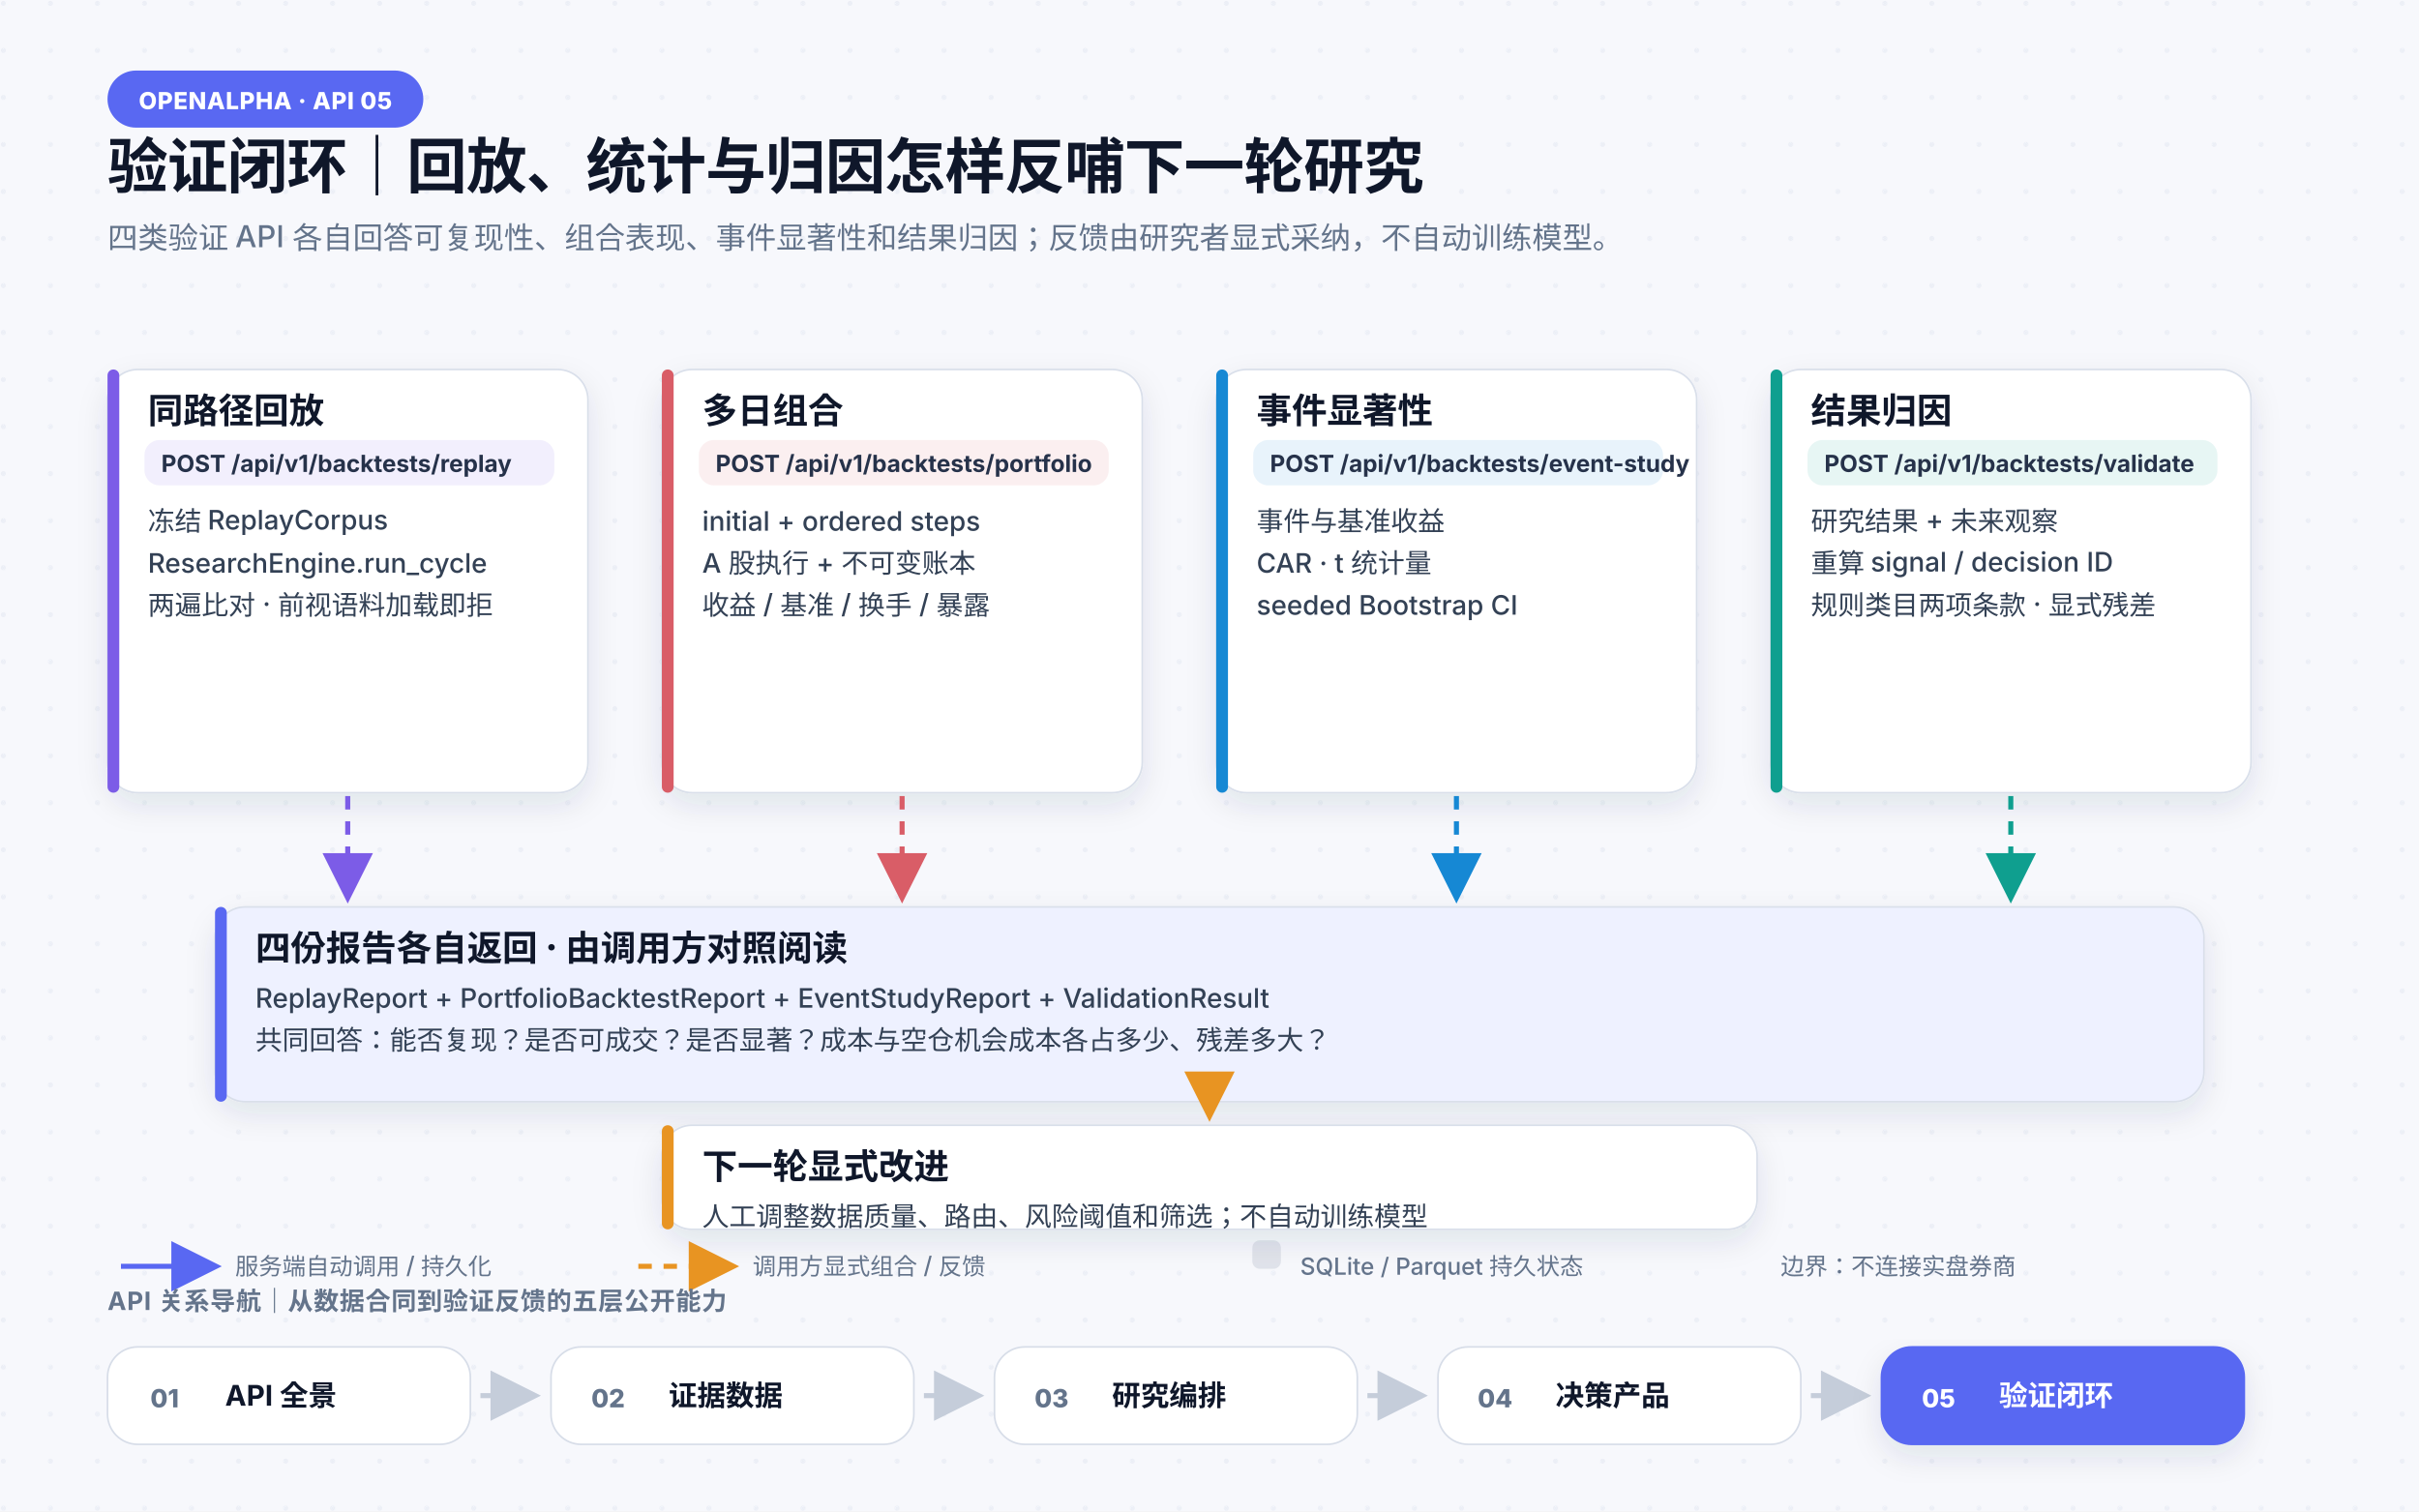
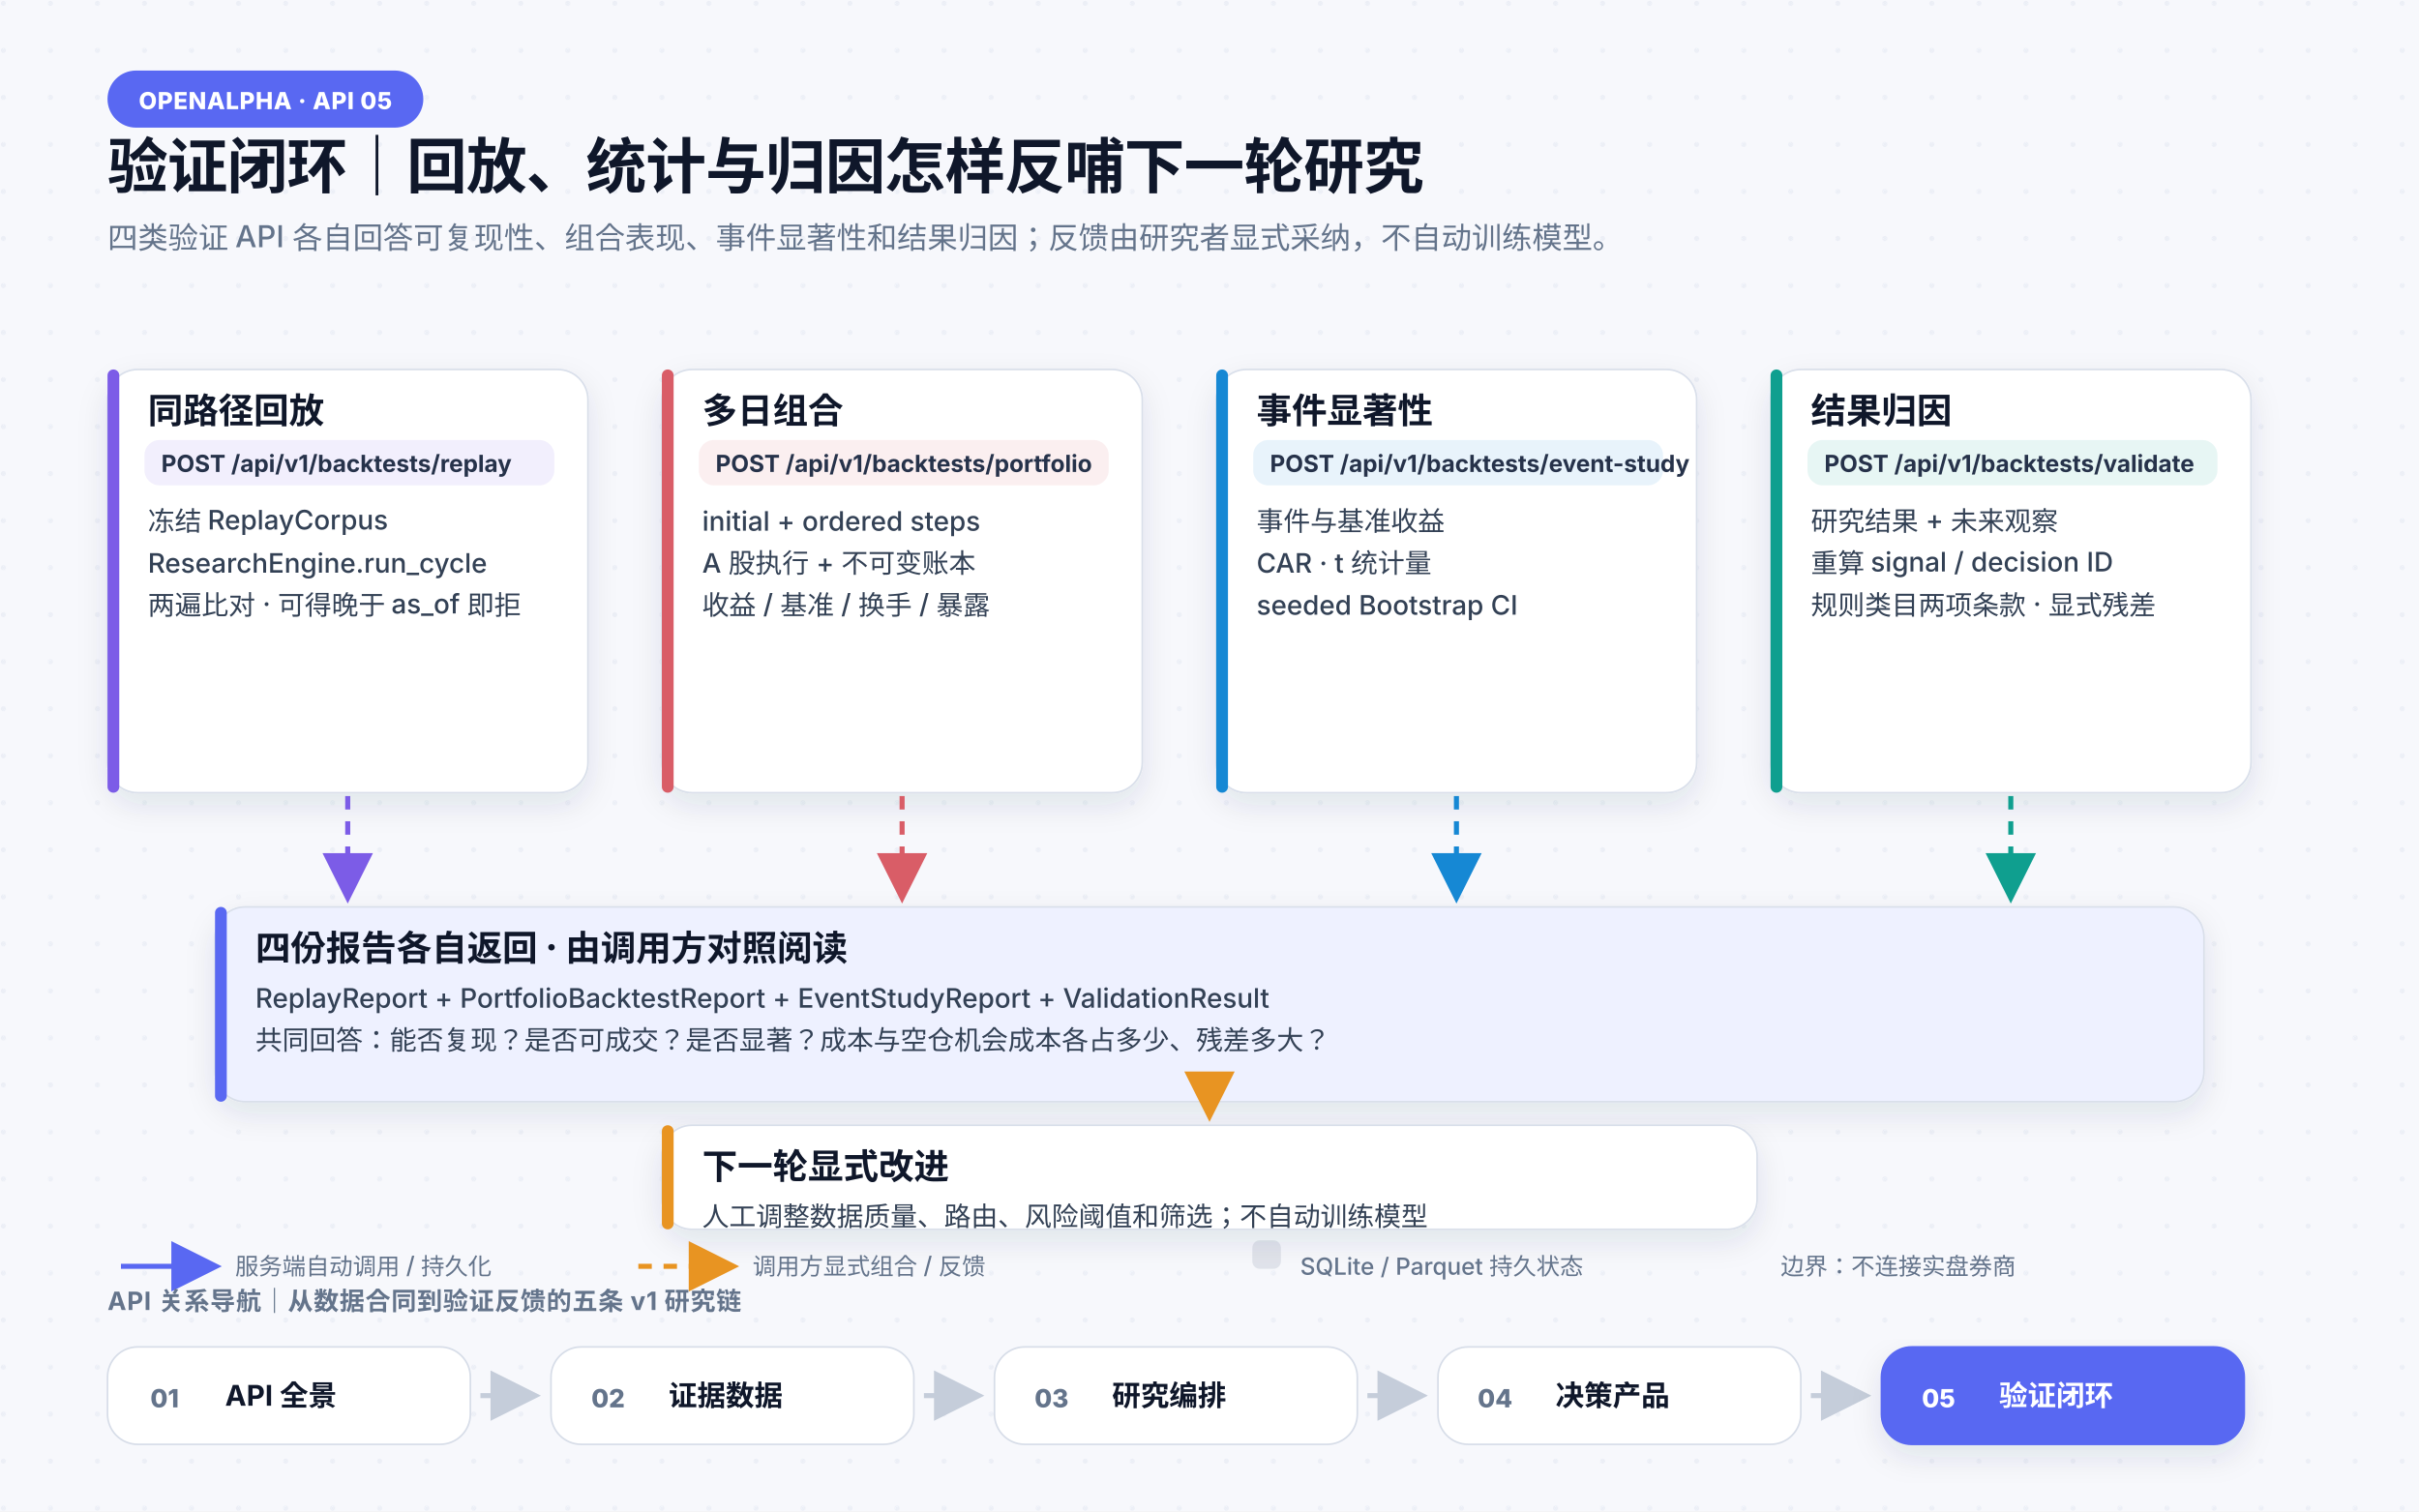
<svg xmlns="http://www.w3.org/2000/svg" width="1440" height="900" viewBox="0 0 1440 900" role="img" aria-labelledby="title desc">
  <defs>
    <filter id="shadow" x="-20%" y="-20%" width="140%" height="160%">
      <feDropShadow dx="0" dy="7" stdDeviation="9" flood-color="#27324A" flood-opacity=".10" />
    </filter>
    <marker id="arrow" markerWidth="10" markerHeight="10" refX="8" refY="5" orient="auto" markerUnits="strokeWidth">
      <path d="M0,0 L10,5 L0,10 z" fill="context-stroke" />
    </marker>
    <pattern id="dots" width="28" height="28" patternUnits="userSpaceOnUse">
      <circle cx="2" cy="2" r="1.5" fill="#D8DEEB" />
    </pattern>
    <style>
      text { font-family: Inter, "Noto Sans SC", "Microsoft YaHei", Arial, sans-serif; }
      .title { font-size: 36px; font-weight: 760; fill: #0F172A; letter-spacing: -.4px; }
      .subtitle { font-size: 18px; font-weight: 450; fill: #64748B; }
      .section { font-size: 14px; font-weight: 800; letter-spacing: 1.1px; }
      .cardTitle { font-size: 21px; font-weight: 760; fill: #0F172A; }
      .body { font-size: 16px; font-weight: 500; fill: #334155; }
      .small { font-size: 14px; font-weight: 520; fill: #64748B; }
      .endpoint { font-size: 14px; font-weight: 720; fill: #26324A; }
      .pill { font-size: 14px; font-weight: 780; letter-spacing: .35px; }
      .arrowLabel { font-size: 13px; font-weight: 700; fill: #64748B; }
      .navCaption { font-size: 15px; font-weight: 650; fill: #64748B; letter-spacing: .4px; }
      .navNumber { font-size: 15px; font-weight: 800; }
      .navLabel { font-size: 17px; font-weight: 720; }
    </style>
  </defs>
  <rect width="1440" height="900" fill="#F7F8FC" />
  <rect width="1440" height="900" fill="url(#dots)" opacity=".36" />
  <rect x="64" y="42" width="188" height="34" rx="17" fill="#5968F2" />
  <text x="158" y="65" class="pill" text-anchor="middle" fill="#FFFFFF">OPENALPHA · API 05</text>
  <text x="64" y="112" class="title">验证闭环｜回放、统计与归因怎样反哺下一轮研究</text>
  <text x="64" y="148" class="subtitle">四类验证 API 各自回答可复现性、组合表现、事件显著性和结果归因；反馈由研究者显式采纳，不自动训练模型。</text>
  <rect x="64" y="220" width="286" height="252" rx="18" fill="#FFFFFF" stroke="#D9DFEA" filter="url(#shadow)" />
  <rect x="64" y="220" width="7" height="252" rx="3.5" fill="#7C5CE7" />
  <text x="88" y="252" class="cardTitle">同路径回放</text>
  <rect x="86" y="262" width="244" height="27" rx="9" fill="#7C5CE7" opacity=".10" />
  <text x="96" y="281" class="endpoint">POST /api/v1/backtests/replay</text>
  <text x="88" y="316" class="body">冻结 ReplayCorpus</text>
  <text x="88" y="341" class="body">ResearchEngine.run_cycle</text>
-   <text x="88" y="366" class="body">两遍比对 · 前视语料加载即拒</text>
+   <text x="88" y="366" class="body">两遍比对 · 可得晚于 as_of 即拒</text>
  <rect x="394" y="220" width="286" height="252" rx="18" fill="#FFFFFF" stroke="#D9DFEA" filter="url(#shadow)" />
  <rect x="394" y="220" width="7" height="252" rx="3.5" fill="#D95D67" />
  <text x="418" y="252" class="cardTitle">多日组合</text>
  <rect x="416" y="262" width="244" height="27" rx="9" fill="#D95D67" opacity=".10" />
  <text x="426" y="281" class="endpoint">POST /api/v1/backtests/portfolio</text>
  <text x="418" y="316" class="body">initial + ordered steps</text>
  <text x="418" y="341" class="body">A 股执行 + 不可变账本</text>
  <text x="418" y="366" class="body">收益 / 基准 / 换手 / 暴露</text>
  <rect x="724" y="220" width="286" height="252" rx="18" fill="#FFFFFF" stroke="#D9DFEA" filter="url(#shadow)" />
  <rect x="724" y="220" width="7" height="252" rx="3.5" fill="#1688D4" />
  <text x="748" y="252" class="cardTitle">事件显著性</text>
  <rect x="746" y="262" width="244" height="27" rx="9" fill="#1688D4" opacity=".10" />
  <text x="756" y="281" class="endpoint">POST /api/v1/backtests/event-study</text>
  <text x="748" y="316" class="body">事件与基准收益</text>
  <text x="748" y="341" class="body">CAR · t 统计量</text>
  <text x="748" y="366" class="body">seeded Bootstrap CI</text>
  <rect x="1054" y="220" width="286" height="252" rx="18" fill="#FFFFFF" stroke="#D9DFEA" filter="url(#shadow)" />
  <rect x="1054" y="220" width="7" height="252" rx="3.5" fill="#0F9F8F" />
  <text x="1078" y="252" class="cardTitle">结果归因</text>
  <rect x="1076" y="262" width="244" height="27" rx="9" fill="#0F9F8F" opacity=".10" />
  <text x="1086" y="281" class="endpoint">POST /api/v1/backtests/validate</text>
  <text x="1078" y="316" class="body">研究结果 + 未来观察</text>
  <text x="1078" y="341" class="body">重算 signal / decision ID</text>
  <text x="1078" y="366" class="body">规则类目两项条款 · 显式残差</text>
  <rect x="128" y="540" width="1184" height="116" rx="18" fill="#EEF1FF" stroke="#D9DFEA" filter="url(#shadow)" />
  <rect x="128" y="540" width="7" height="116" rx="3.5" fill="#5968F2" />
  <text x="152" y="572" class="cardTitle">四份报告各自返回 · 由调用方对照阅读</text>
  <text x="152" y="600" class="body">ReplayReport + PortfolioBacktestReport + EventStudyReport + ValidationResult</text>
  <text x="152" y="625" class="body">共同回答：能否复现？是否可成交？是否显著？成本与空仓机会成本各占多少、残差多大？</text>
  <path d="M 207 474 L 207 532" fill="none" stroke="#7C5CE7" stroke-width="3" stroke-dasharray="8 7" marker-end="url(#arrow)" />
  <path d="M 537 474 L 537 532" fill="none" stroke="#D95D67" stroke-width="3" stroke-dasharray="8 7" marker-end="url(#arrow)" />
  <path d="M 867 474 L 867 532" fill="none" stroke="#1688D4" stroke-width="3" stroke-dasharray="8 7" marker-end="url(#arrow)" />
  <path d="M 1197 474 L 1197 532" fill="none" stroke="#0F9F8F" stroke-width="3" stroke-dasharray="8 7" marker-end="url(#arrow)" />
  <rect x="394" y="670" width="652" height="62" rx="18" fill="#FFFFFF" stroke="#D9DFEA" filter="url(#shadow)" />
  <rect x="394" y="670" width="7" height="62" rx="3.5" fill="#E89422" />
  <text x="418" y="702" class="cardTitle">下一轮显式改进</text>
  <text x="418" y="730" class="body">人工调整数据质量、路由、风险阈值和筛选；不自动训练模型</text>
  <path d="M 720 658 L 720 662" fill="none" stroke="#E89422" stroke-width="3" stroke-dasharray="8 7" marker-end="url(#arrow)" />
  <path d="M 72 754 L 126 754" fill="none" stroke="#5968F2" stroke-width="3" marker-end="url(#arrow)" />
  <text x="140" y="759" class="small">服务端自动调用 / 持久化</text>
  <path d="M 380 754 L 434 754" fill="none" stroke="#E89422" stroke-width="3" stroke-dasharray="8 7" marker-end="url(#arrow)" />
  <text x="448" y="759" class="small">调用方显式组合 / 反馈</text>
  <rect x="746" y="739" width="16" height="16" rx="4" fill="#64748B" opacity=".16" stroke="#64748B" />
  <text x="774" y="759" class="small">SQLite / Parquet 持久状态</text>
  <text x="1060" y="759" class="small">边界：不连接实盘券商</text>
-   <text x="64" y="780" class="navCaption">API 关系导航｜从数据合同到验证反馈的五层公开能力</text>
+   <text x="64" y="780" class="navCaption">API 关系导航｜从数据合同到验证反馈的五条 v1 研究链</text>
  <rect x="64" y="802" width="216" height="58" rx="18" fill="#FFFFFF" stroke="#D7DDE8" />
  <text x="98" y="838" class="navNumber" text-anchor="middle" fill="#64748B">01</text>
  <text x="134" y="837" class="navLabel" fill="#0F172A">API 全景</text>
  <path d="M 286 831 L 316 831" fill="none" stroke="#C5CDDA" stroke-width="3" marker-end="url(#arrow)" />
  <rect x="328" y="802" width="216" height="58" rx="18" fill="#FFFFFF" stroke="#D7DDE8" />
  <text x="362" y="838" class="navNumber" text-anchor="middle" fill="#64748B">02</text>
  <text x="398" y="837" class="navLabel" fill="#0F172A">证据数据</text>
  <path d="M 550 831 L 580 831" fill="none" stroke="#C5CDDA" stroke-width="3" marker-end="url(#arrow)" />
  <rect x="592" y="802" width="216" height="58" rx="18" fill="#FFFFFF" stroke="#D7DDE8" />
  <text x="626" y="838" class="navNumber" text-anchor="middle" fill="#64748B">03</text>
  <text x="662" y="837" class="navLabel" fill="#0F172A">研究编排</text>
  <path d="M 814 831 L 844 831" fill="none" stroke="#C5CDDA" stroke-width="3" marker-end="url(#arrow)" />
  <rect x="856" y="802" width="216" height="58" rx="18" fill="#FFFFFF" stroke="#D7DDE8" />
  <text x="890" y="838" class="navNumber" text-anchor="middle" fill="#64748B">04</text>
  <text x="926" y="837" class="navLabel" fill="#0F172A">决策产品</text>
  <path d="M 1078 831 L 1108 831" fill="none" stroke="#C5CDDA" stroke-width="3" marker-end="url(#arrow)" />
  <rect x="1120" y="802" width="216" height="58" rx="18" fill="#5968F2" stroke="#5968F2" filter="url(#shadow)" />
  <text x="1154" y="838" class="navNumber" text-anchor="middle" fill="#FFFFFF">05</text>
  <text x="1190" y="837" class="navLabel" fill="#FFFFFF">验证闭环</text>
</svg>
